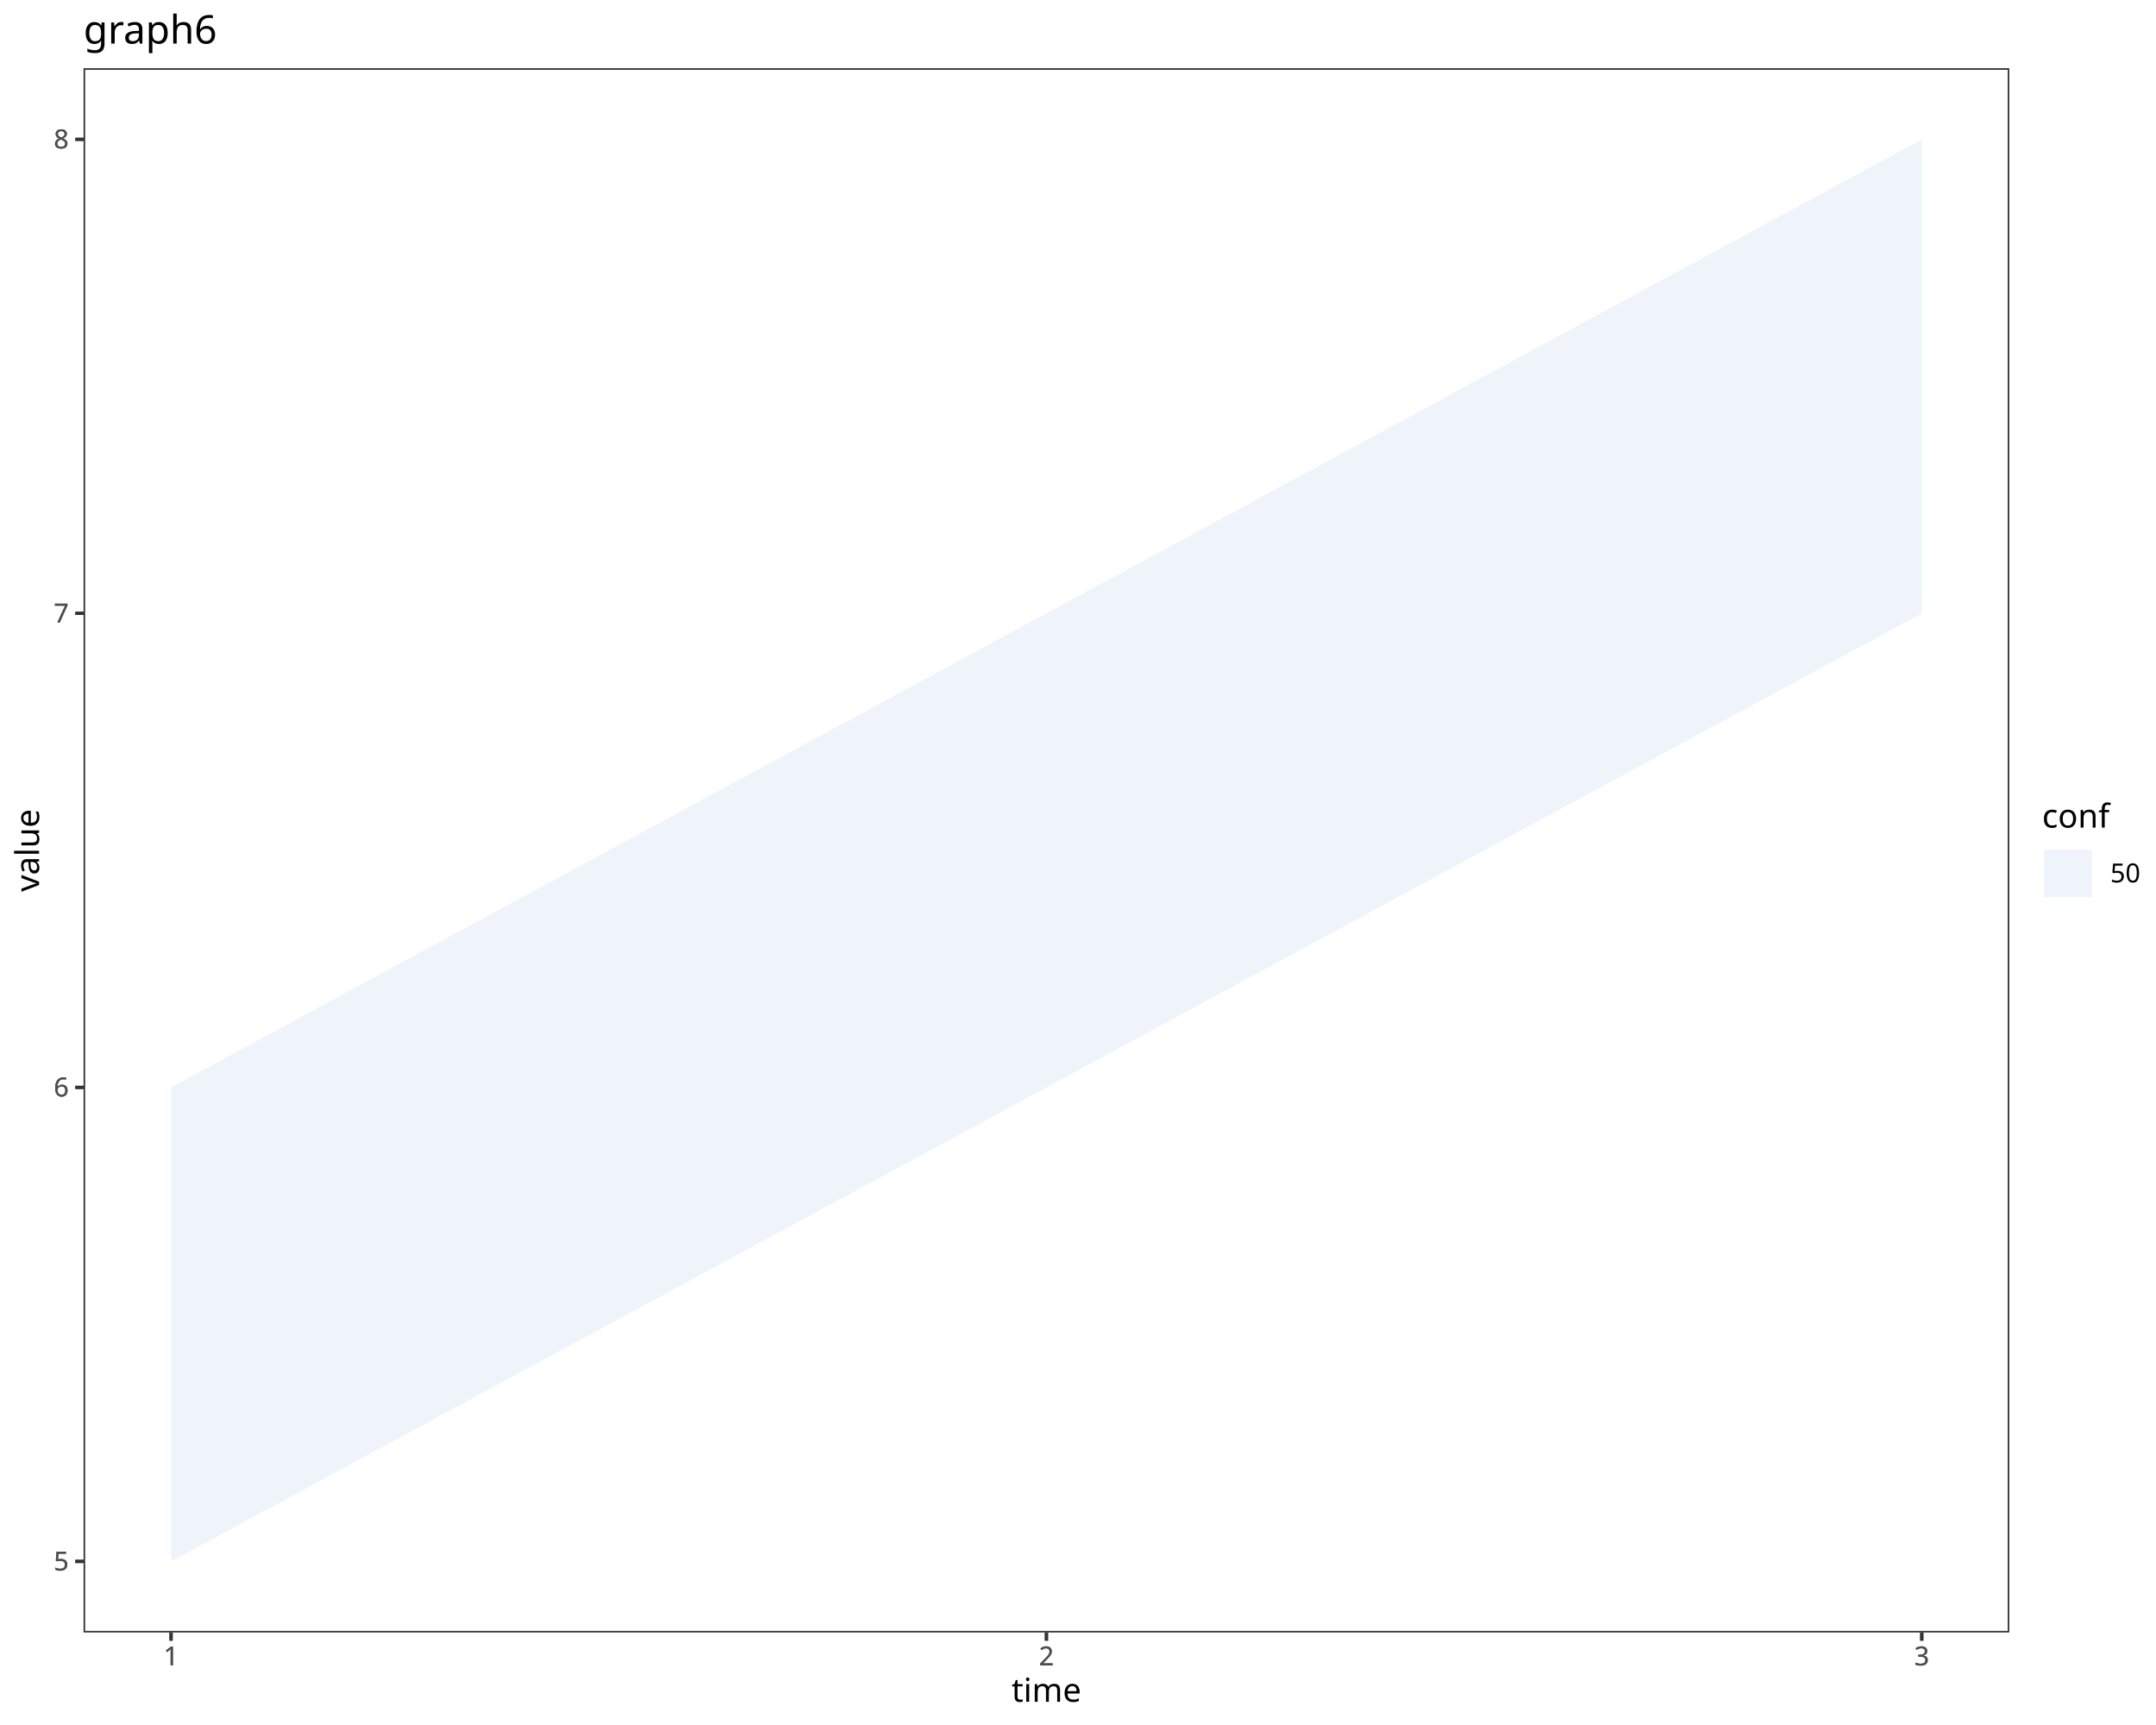
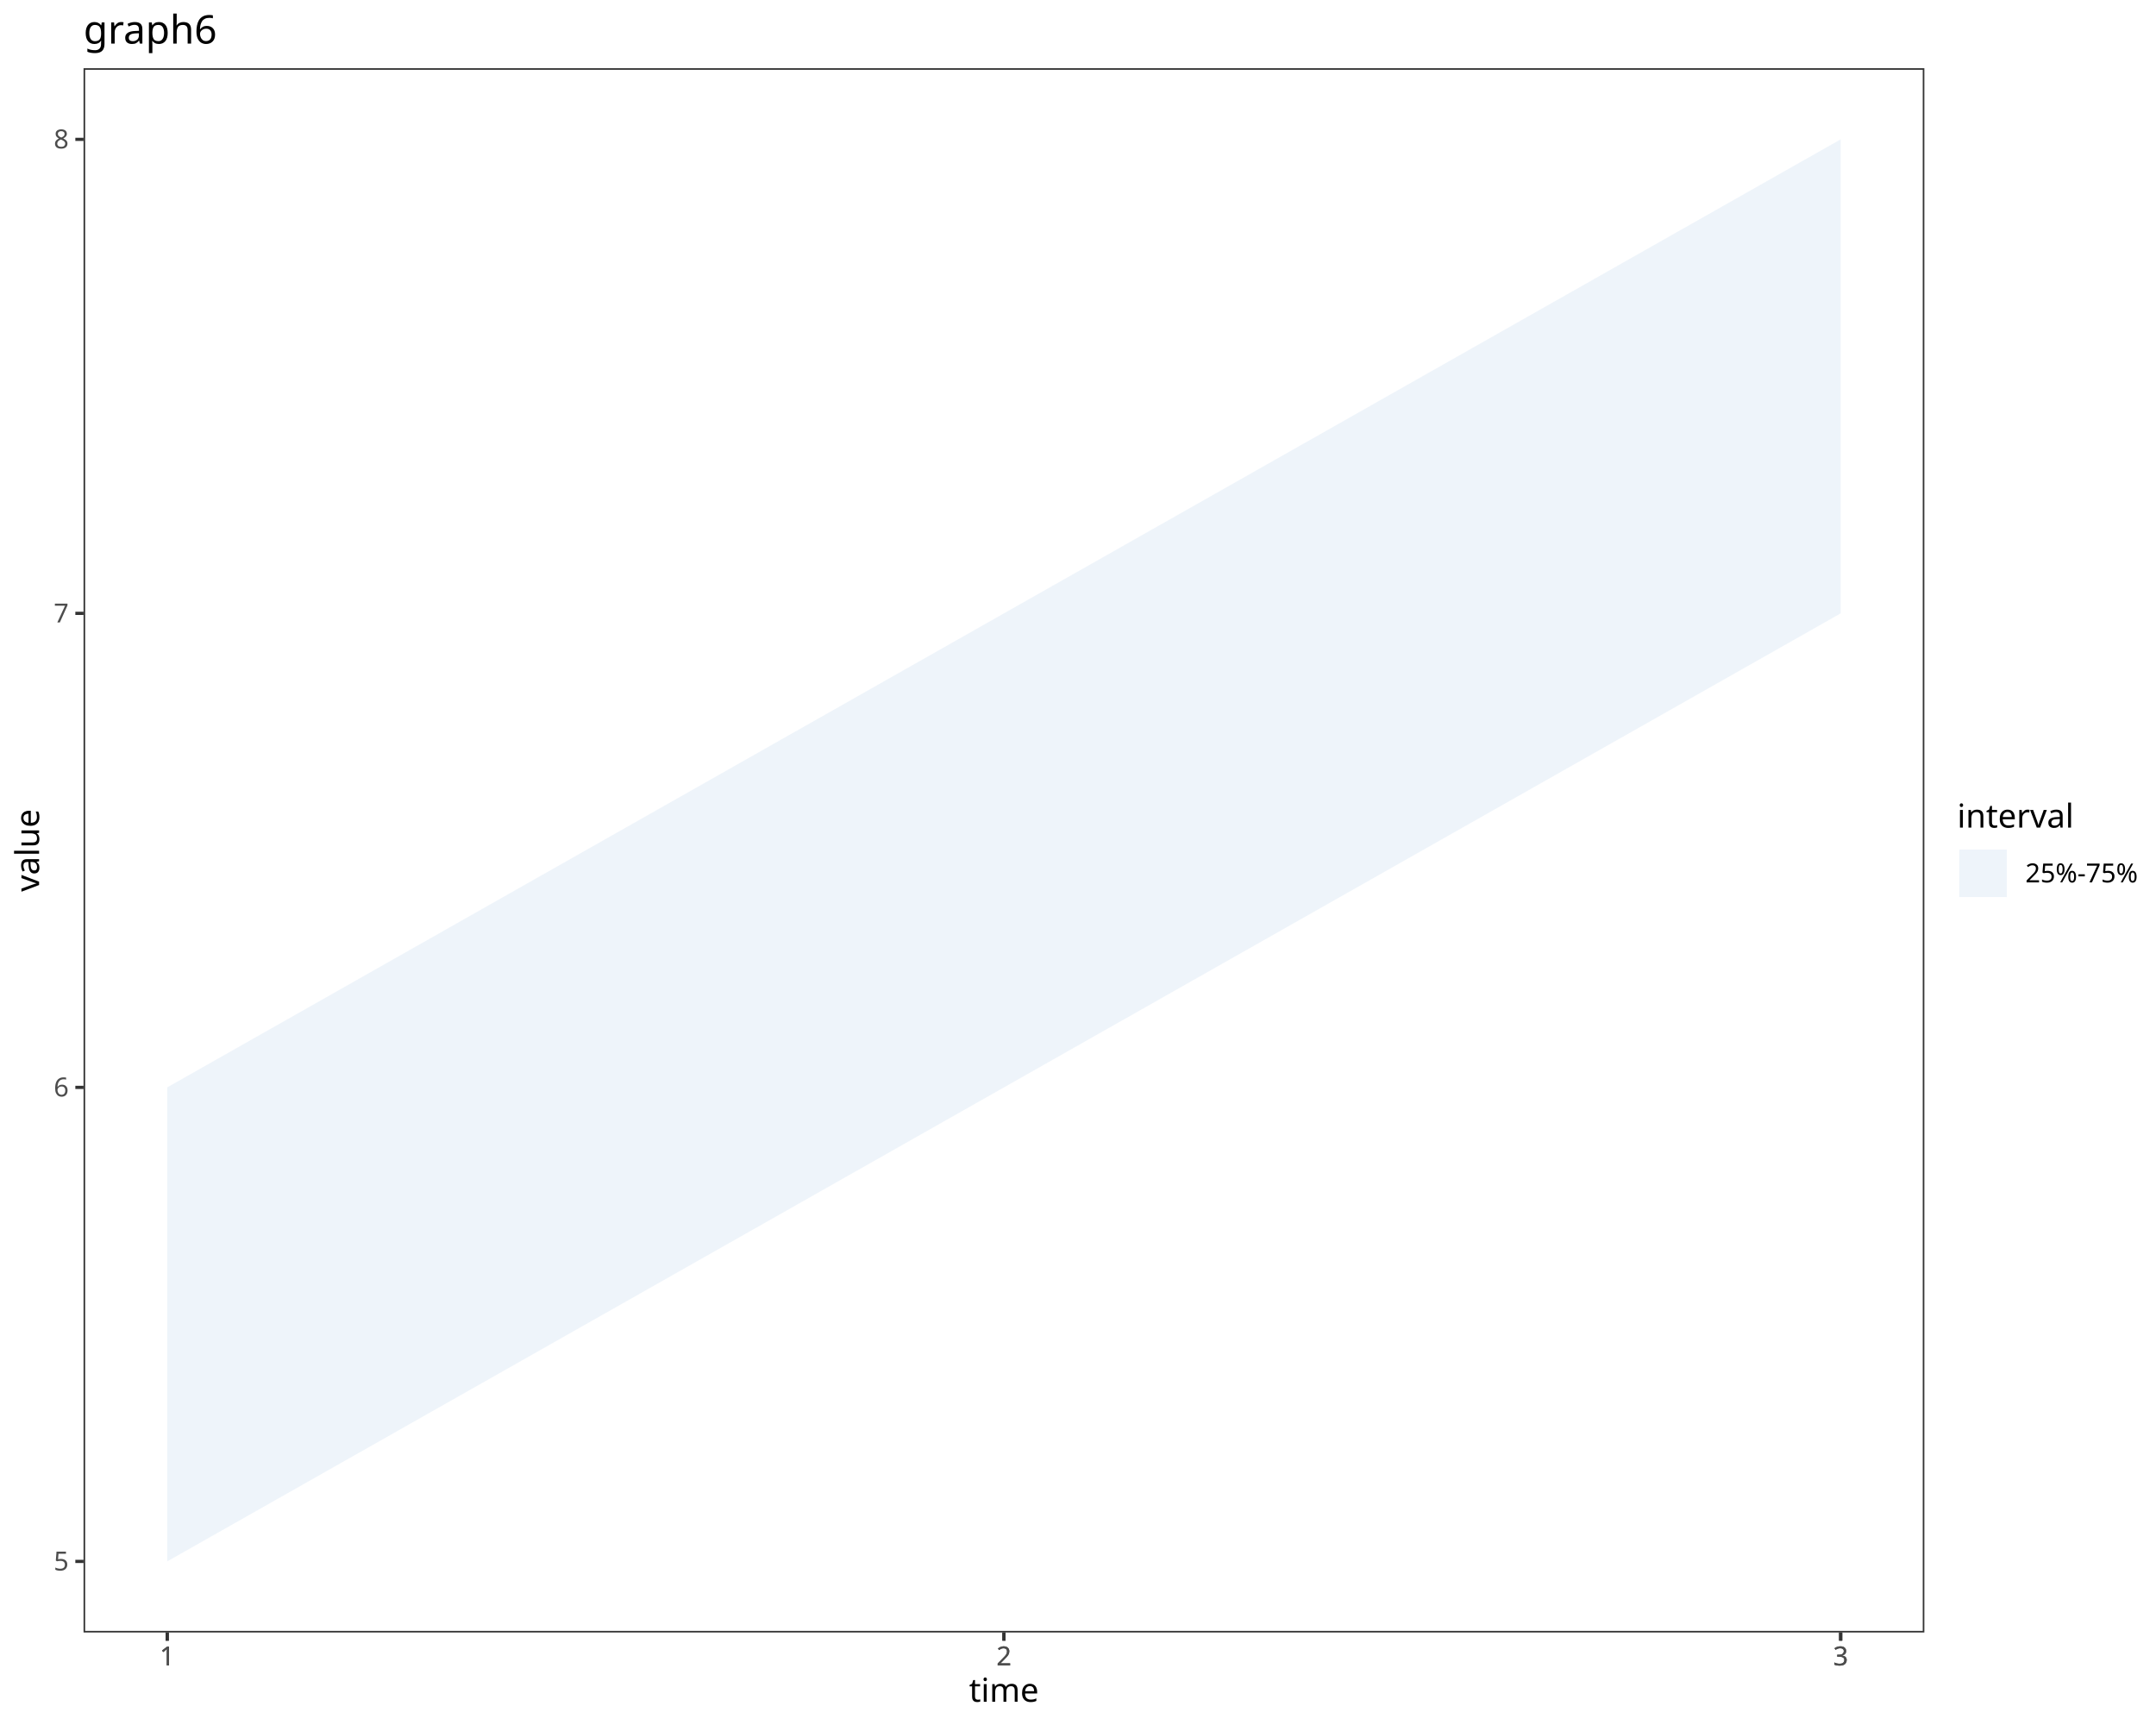
<svg xmlns="http://www.w3.org/2000/svg" class="svglite" data-engine-version="2.0" width="720.00pt" height="576.00pt" viewBox="0 0 720.00 576.00">
  <defs>
    <style type="text/css">
    .svglite line, .svglite polyline, .svglite polygon, .svglite path, .svglite rect, .svglite circle {
      fill: none;
      stroke: #000000;
      stroke-linecap: round;
      stroke-linejoin: round;
      stroke-miterlimit: 10.00;
    }
  </style>
  </defs>
  <rect width="100%" height="100%" style="stroke: none; fill: #FFFFFF;" />
  <defs>
    <clipPath id="cpMC4wMHw3MjAuMDB8MC4wMHw1NzYuMDA=">
      <rect x="0.00" y="0.00" width="720.00" height="576.00" />
    </clipPath>
  </defs>
  <g clip-path="url(#cpMC4wMHw3MjAuMDB8MC4wMHw1NzYuMDA=)">
-     <rect x="-0" y="0.00" width="720.00" height="576.00" style="stroke-width: 1.07; stroke: #FFFFFF; fill: #FFFFFF;" />
+     <rect x="0.00" y="0.00" width="720.00" height="576.00" style="stroke-width: 1.07; stroke: #FFFFFF; fill: #FFFFFF;" />
  </g>
  <defs>
-     <clipPath id="cpMjcuOTB8NjcxLjAxfDIyLjc4fDU0NS4xMQ==">
-       <rect x="27.90" y="22.78" width="643.11" height="522.33" />
+     <clipPath id="cpMjcuOTB8NjQyLjY0fDIyLjc4fDU0NS4xMQ==">
+       <rect x="27.90" y="22.78" width="614.74" height="522.33" />
    </clipPath>
  </defs>
-   <g clip-path="url(#cpMjcuOTB8NjcxLjAxfDIyLjc4fDU0NS4xMQ==)">
-     <rect x="27.90" y="22.78" width="643.11" height="522.33" style="stroke-width: 1.07; stroke: none; fill: #FFFFFF;" />
-     <polygon points="57.13,363.09 349.46,204.81 641.78,46.53 641.78,204.81 349.46,363.09 57.13,521.37 " style="stroke-width: 0.00; stroke: none; stroke-linecap: butt; fill: #DEEBF7; fill-opacity: 0.50;" />
-     <polyline points="57.13,363.09 349.46,204.81 641.78,46.53 " style="stroke-width: 1.07; stroke: none; stroke-linecap: butt;" />
-     <polyline points="641.78,204.81 349.46,363.09 57.13,521.37 " style="stroke-width: 1.07; stroke: none; stroke-linecap: butt;" />
-     <rect x="27.90" y="22.78" width="643.11" height="522.33" style="stroke-width: 1.07; stroke: #333333;" />
+   <g clip-path="url(#cpMjcuOTB8NjQyLjY0fDIyLjc4fDU0NS4xMQ==)">
+     <rect x="27.90" y="22.78" width="614.74" height="522.33" style="stroke-width: 1.07; stroke: none; fill: #FFFFFF;" />
+     <polygon points="55.84,363.09 335.27,204.81 614.70,46.53 614.70,204.81 335.27,363.09 55.84,521.37 " style="stroke-width: 0.00; stroke: none; stroke-linecap: butt; fill: #DEEBF7; fill-opacity: 0.50;" />
+     <polyline points="55.84,363.09 335.27,204.81 614.70,46.53 " style="stroke-width: 1.07; stroke: none; stroke-linecap: butt;" />
+     <polyline points="614.70,204.81 335.27,363.09 55.84,521.37 " style="stroke-width: 1.07; stroke: none; stroke-linecap: butt;" />
+     <rect x="27.90" y="22.78" width="614.74" height="522.33" style="stroke-width: 1.07; stroke: #333333;" />
  </g>
  <g clip-path="url(#cpMC4wMHw3MjAuMDB8MC4wMHw1NzYuMDA=)">
    <text x="22.97" y="524.40" text-anchor="end" style="font-size: 8.80px; fill: #4D4D4D; font-family: sans;" textLength="4.89px" lengthAdjust="spacingAndGlyphs">5</text>
-     <text x="22.97" y="524.40" text-anchor="end" style="font-size: 8.80px; fill: #4D4D4D; font-family: sans;" textLength="4.89px" lengthAdjust="spacingAndGlyphs">5</text>
-     <text x="22.97" y="366.12" text-anchor="end" style="font-size: 8.80px; fill: #4D4D4D; font-family: sans;" textLength="4.89px" lengthAdjust="spacingAndGlyphs">6</text>
    <text x="22.97" y="366.12" text-anchor="end" style="font-size: 8.80px; fill: #4D4D4D; font-family: sans;" textLength="4.89px" lengthAdjust="spacingAndGlyphs">6</text>
    <text x="22.97" y="207.84" text-anchor="end" style="font-size: 8.80px; fill: #4D4D4D; font-family: sans;" textLength="4.89px" lengthAdjust="spacingAndGlyphs">7</text>
-     <text x="22.97" y="207.84" text-anchor="end" style="font-size: 8.80px; fill: #4D4D4D; font-family: sans;" textLength="4.89px" lengthAdjust="spacingAndGlyphs">7</text>
-     <text x="22.97" y="49.55" text-anchor="end" style="font-size: 8.80px; fill: #4D4D4D; font-family: sans;" textLength="4.89px" lengthAdjust="spacingAndGlyphs">8</text>
    <text x="22.97" y="49.55" text-anchor="end" style="font-size: 8.80px; fill: #4D4D4D; font-family: sans;" textLength="4.89px" lengthAdjust="spacingAndGlyphs">8</text>
    <polyline points="25.16,521.37 27.90,521.37 " style="stroke-width: 1.07; stroke: #333333; stroke-linecap: butt;" />
-     <polyline points="25.16,521.37 27.90,521.37 " style="stroke-width: 1.07; stroke: #333333; stroke-linecap: butt;" />
-     <polyline points="25.16,363.09 27.90,363.09 " style="stroke-width: 1.07; stroke: #333333; stroke-linecap: butt;" />
    <polyline points="25.16,363.09 27.90,363.09 " style="stroke-width: 1.07; stroke: #333333; stroke-linecap: butt;" />
    <polyline points="25.16,204.81 27.90,204.81 " style="stroke-width: 1.07; stroke: #333333; stroke-linecap: butt;" />
-     <polyline points="25.16,204.81 27.90,204.81 " style="stroke-width: 1.07; stroke: #333333; stroke-linecap: butt;" />
    <polyline points="25.16,46.53 27.90,46.53 " style="stroke-width: 1.07; stroke: #333333; stroke-linecap: butt;" />
-     <polyline points="25.16,46.53 27.90,46.53 " style="stroke-width: 1.07; stroke: #333333; stroke-linecap: butt;" />
-     <polyline points="57.13,547.85 57.13,545.11 " style="stroke-width: 1.07; stroke: #333333; stroke-linecap: butt;" />
-     <polyline points="57.13,547.85 57.13,545.11 " style="stroke-width: 1.07; stroke: #333333; stroke-linecap: butt;" />
-     <polyline points="349.46,547.85 349.46,545.11 " style="stroke-width: 1.07; stroke: #333333; stroke-linecap: butt;" />
-     <polyline points="349.46,547.85 349.46,545.11 " style="stroke-width: 1.07; stroke: #333333; stroke-linecap: butt;" />
-     <polyline points="641.78,547.85 641.78,545.11 " style="stroke-width: 1.07; stroke: #333333; stroke-linecap: butt;" />
-     <polyline points="641.78,547.85 641.78,545.11 " style="stroke-width: 1.07; stroke: #333333; stroke-linecap: butt;" />
-     <text x="57.13" y="556.10" text-anchor="middle" style="font-size: 8.80px; fill: #4D4D4D; font-family: sans;" textLength="4.89px" lengthAdjust="spacingAndGlyphs">1</text>
-     <text x="57.13" y="556.10" text-anchor="middle" style="font-size: 8.80px; fill: #4D4D4D; font-family: sans;" textLength="4.89px" lengthAdjust="spacingAndGlyphs">1</text>
-     <text x="349.46" y="556.10" text-anchor="middle" style="font-size: 8.80px; fill: #4D4D4D; font-family: sans;" textLength="4.89px" lengthAdjust="spacingAndGlyphs">2</text>
-     <text x="349.46" y="556.10" text-anchor="middle" style="font-size: 8.80px; fill: #4D4D4D; font-family: sans;" textLength="4.89px" lengthAdjust="spacingAndGlyphs">2</text>
-     <text x="641.78" y="556.10" text-anchor="middle" style="font-size: 8.80px; fill: #4D4D4D; font-family: sans;" textLength="4.89px" lengthAdjust="spacingAndGlyphs">3</text>
-     <text x="641.78" y="556.10" text-anchor="middle" style="font-size: 8.80px; fill: #4D4D4D; font-family: sans;" textLength="4.89px" lengthAdjust="spacingAndGlyphs">3</text>
-     <text x="349.46" y="568.24" text-anchor="middle" style="font-size: 11.00px; font-family: sans;" textLength="20.78px" lengthAdjust="spacingAndGlyphs">time</text>
+     <polyline points="55.84,547.85 55.84,545.11 " style="stroke-width: 1.07; stroke: #333333; stroke-linecap: butt;" />
+     <polyline points="55.84,547.85 55.84,545.11 " style="stroke-width: 1.07; stroke: #333333; stroke-linecap: butt;" />
+     <polyline points="335.27,547.85 335.27,545.11 " style="stroke-width: 1.07; stroke: #333333; stroke-linecap: butt;" />
+     <polyline points="335.27,547.85 335.27,545.11 " style="stroke-width: 1.07; stroke: #333333; stroke-linecap: butt;" />
+     <polyline points="614.70,547.85 614.70,545.11 " style="stroke-width: 1.07; stroke: #333333; stroke-linecap: butt;" />
+     <polyline points="614.70,547.85 614.70,545.11 " style="stroke-width: 1.07; stroke: #333333; stroke-linecap: butt;" />
+     <text x="55.84" y="556.10" text-anchor="middle" style="font-size: 8.80px; fill: #4D4D4D; font-family: sans;" textLength="4.89px" lengthAdjust="spacingAndGlyphs">1</text>
+     <text x="55.84" y="556.10" text-anchor="middle" style="font-size: 8.80px; fill: #4D4D4D; font-family: sans;" textLength="4.89px" lengthAdjust="spacingAndGlyphs">1</text>
+     <text x="335.27" y="556.10" text-anchor="middle" style="font-size: 8.80px; fill: #4D4D4D; font-family: sans;" textLength="4.89px" lengthAdjust="spacingAndGlyphs">2</text>
+     <text x="335.27" y="556.10" text-anchor="middle" style="font-size: 8.80px; fill: #4D4D4D; font-family: sans;" textLength="4.89px" lengthAdjust="spacingAndGlyphs">2</text>
+     <text x="614.70" y="556.10" text-anchor="middle" style="font-size: 8.80px; fill: #4D4D4D; font-family: sans;" textLength="4.89px" lengthAdjust="spacingAndGlyphs">3</text>
+     <text x="614.70" y="556.10" text-anchor="middle" style="font-size: 8.80px; fill: #4D4D4D; font-family: sans;" textLength="4.89px" lengthAdjust="spacingAndGlyphs">3</text>
+     <text x="335.27" y="568.24" text-anchor="middle" style="font-size: 11.00px; font-family: sans;" textLength="20.78px" lengthAdjust="spacingAndGlyphs">time</text>
    <text transform="translate(13.05,283.95) rotate(-90)" text-anchor="middle" style="font-size: 11.00px; font-family: sans;" textLength="26.30px" lengthAdjust="spacingAndGlyphs">value</text>
-     <rect x="681.97" y="267.64" width="32.55" height="32.61" style="stroke-width: 1.07; stroke: none; fill: #FFFFFF;" />
-     <text x="681.97" y="276.35" style="font-size: 11.00px; font-family: sans;" textLength="20.80px" lengthAdjust="spacingAndGlyphs">conf</text>
-     <rect x="681.97" y="282.97" width="17.28" height="17.28" style="stroke-width: 1.07; stroke: none; fill: #FFFFFF;" />
-     <rect x="682.68" y="283.68" width="15.86" height="15.86" style="stroke-width: 1.07; stroke: none; stroke-linecap: butt; stroke-linejoin: miter; fill: #DEEBF7; fill-opacity: 0.50;" />
-     <text x="704.73" y="294.64" style="font-size: 8.80px; font-family: sans;" textLength="9.79px" lengthAdjust="spacingAndGlyphs">50</text>
+     <rect x="653.60" y="267.64" width="60.92" height="32.61" style="stroke-width: 1.07; stroke: none; fill: #FFFFFF;" />
+     <text x="653.60" y="276.35" style="font-size: 11.00px; font-family: sans;" textLength="35.46px" lengthAdjust="spacingAndGlyphs">interval</text>
+     <rect x="653.60" y="282.97" width="17.28" height="17.28" style="stroke-width: 1.07; stroke: none; fill: #FFFFFF;" />
+     <rect x="654.31" y="283.68" width="15.86" height="15.86" style="stroke-width: 1.07; stroke: none; stroke-linecap: butt; stroke-linejoin: miter; fill: #DEEBF7; fill-opacity: 0.50;" />
+     <text x="676.36" y="294.64" style="font-size: 8.80px; font-family: sans;" textLength="38.16px" lengthAdjust="spacingAndGlyphs">25%-75%</text>
    <text x="27.90" y="14.56" style="font-size: 13.20px; font-family: sans;" textLength="41.10px" lengthAdjust="spacingAndGlyphs">graph6</text>
  </g>
</svg>
